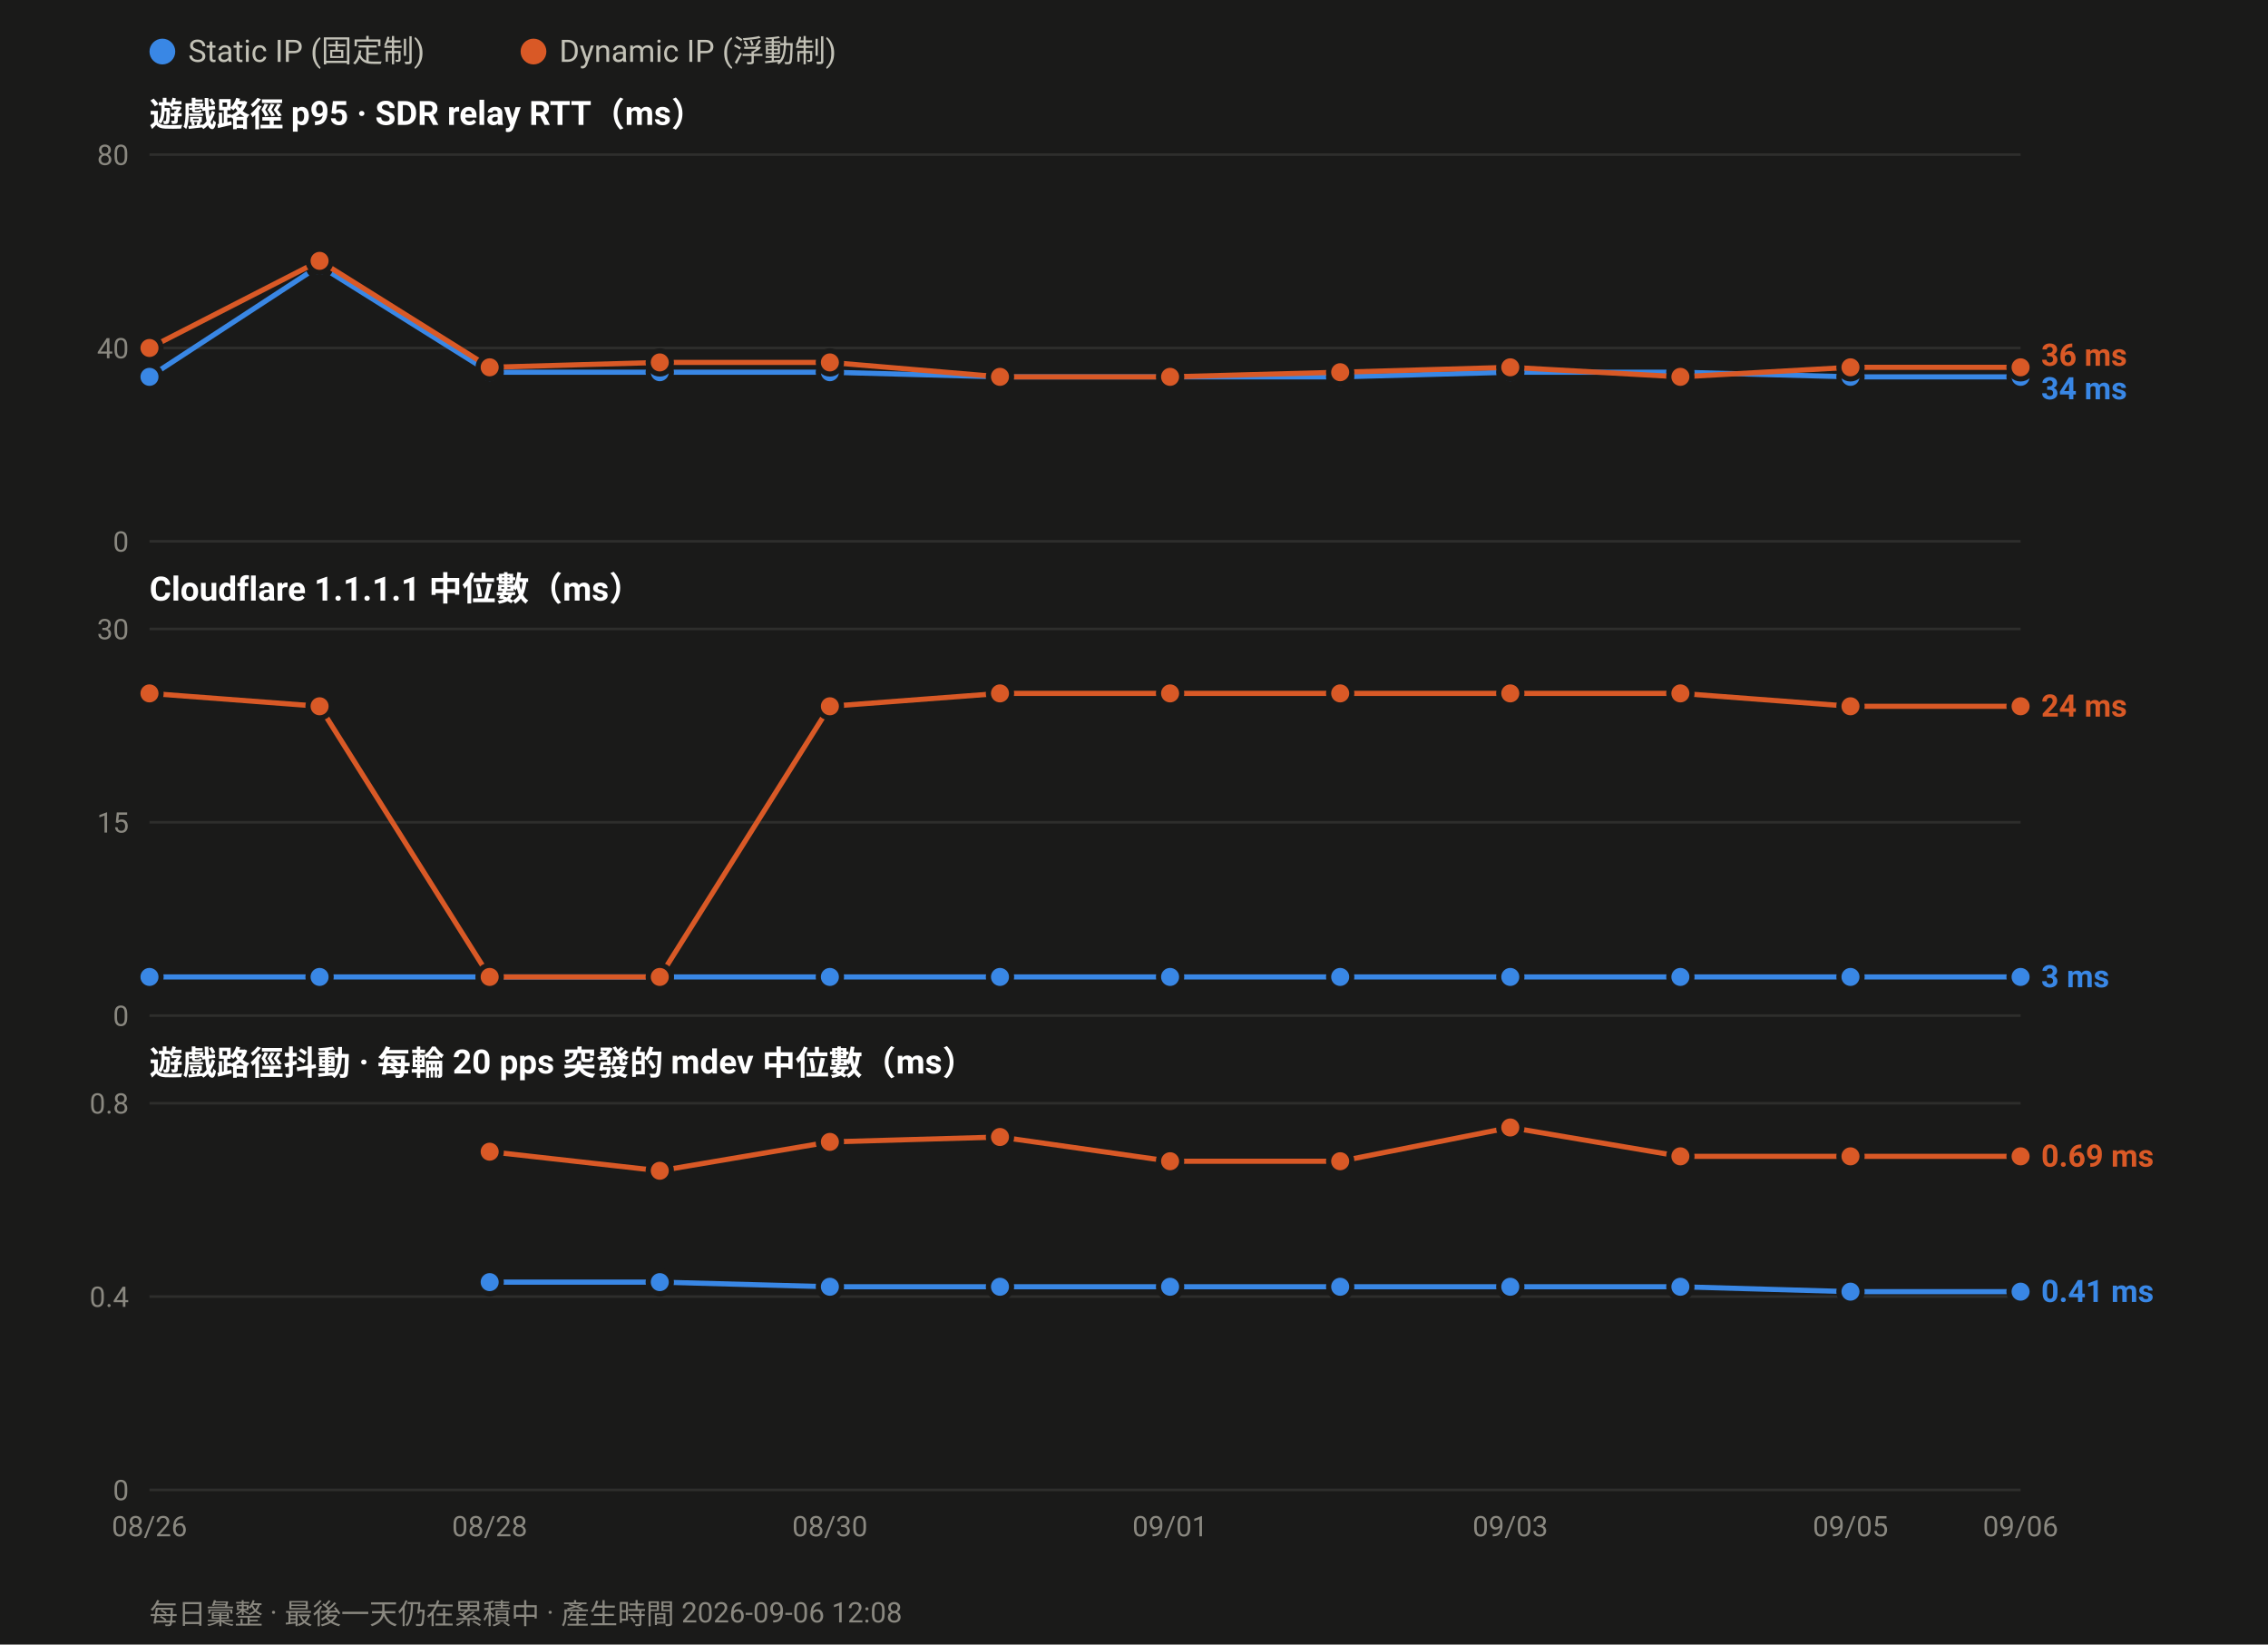
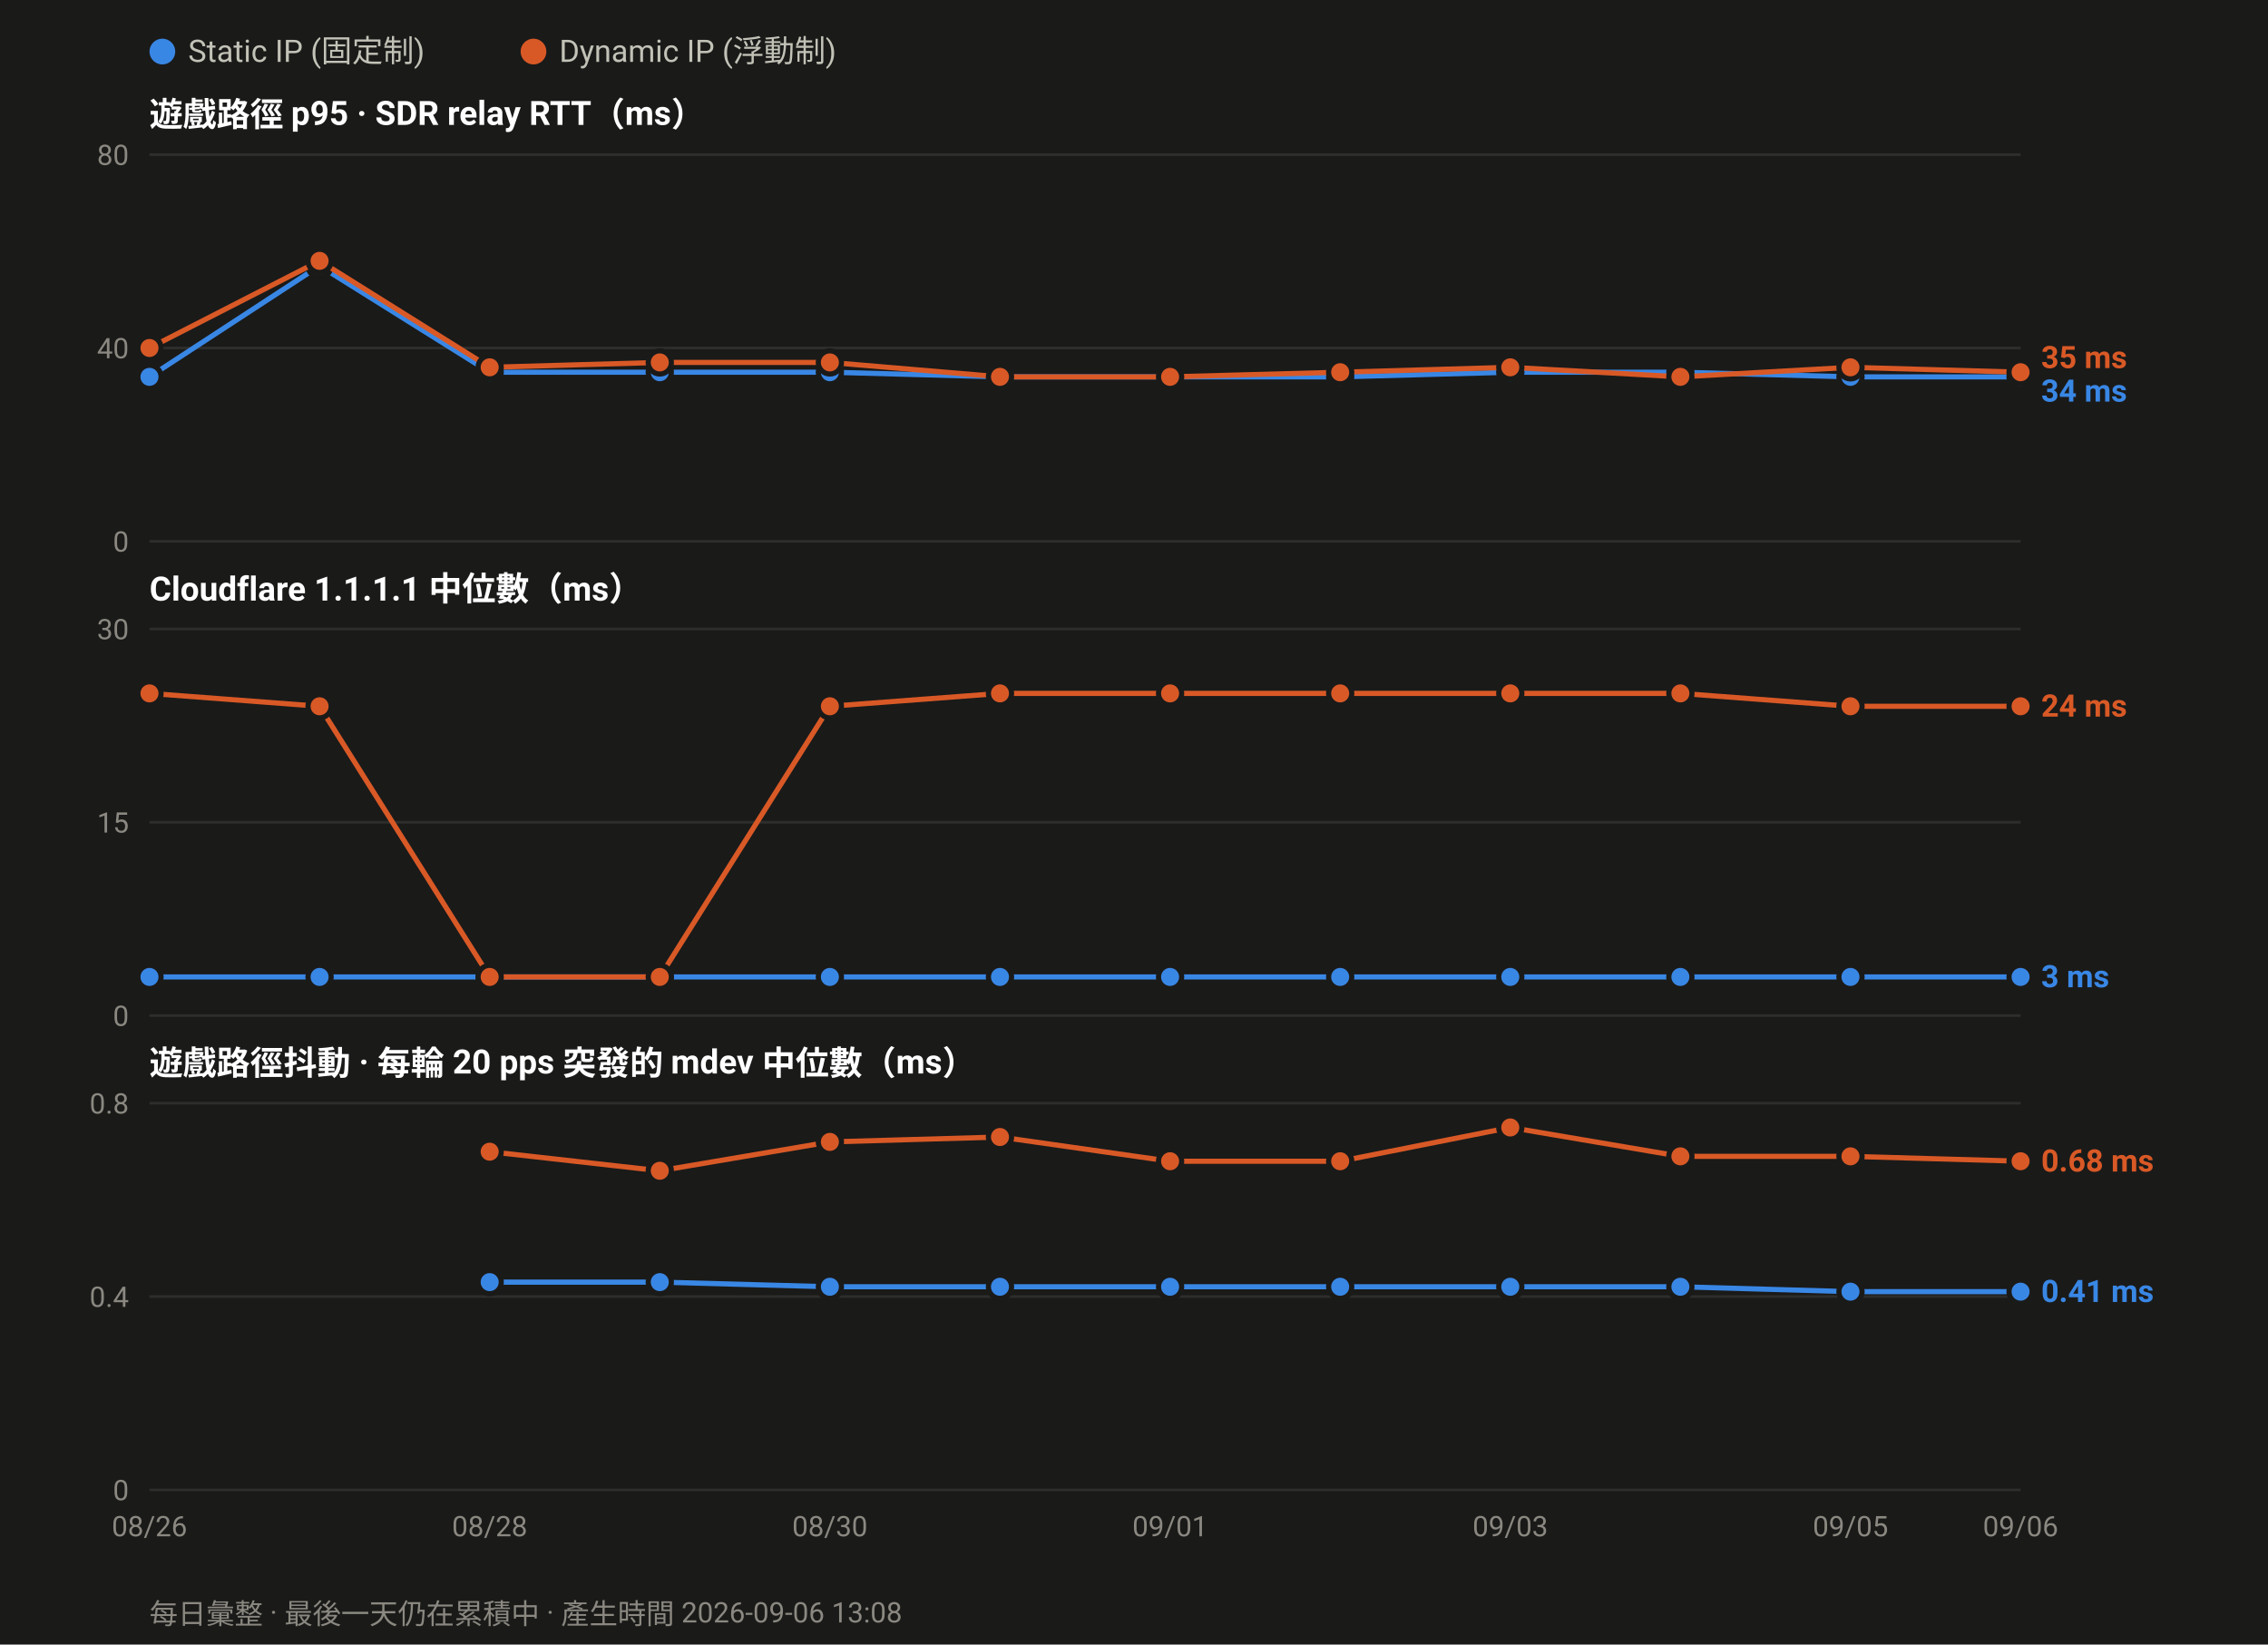
<svg xmlns="http://www.w3.org/2000/svg" width="880" height="638" viewBox="0 0 880 638" font-family="ui-sans-serif,-apple-system,Segoe UI,Roboto,Helvetica,Arial,sans-serif">
  <rect width="880" height="638" fill="#1a1a19" />
  <circle cx="63.0" cy="20" r="5" fill="#3987e5" />
  <text x="73.0" y="24" font-size="12" fill="#c3c2b7">Static IP (固定制)</text>
  <circle cx="207.0" cy="20" r="5" fill="#d95926" />
  <text x="217.0" y="24" font-size="12" fill="#c3c2b7">Dynamic IP (浮動制)</text>
  <text x="58" y="49.0" font-size="13" font-weight="600" fill="#ffffff">遊戲路徑 p95 · SDR relay RTT（ms）</text>
  <line x1="58" y1="210.0" x2="784.0" y2="210.0" stroke="#2e2e2c" stroke-width="1" />
  <text x="50" y="214.0" font-size="11" text-anchor="end" fill="#8a8880">0</text>
  <line x1="58" y1="135.0" x2="784.0" y2="135.0" stroke="#2e2e2c" stroke-width="1" />
  <text x="50" y="139.0" font-size="11" text-anchor="end" fill="#8a8880">40</text>
  <line x1="58" y1="60.0" x2="784.0" y2="60.0" stroke="#2e2e2c" stroke-width="1" />
  <text x="50" y="64.0" font-size="11" text-anchor="end" fill="#8a8880">80</text>
  <polyline fill="none" stroke="#3987e5" stroke-width="2" stroke-linejoin="round" points="58.0,146.2 124.0,103.1 190.0,144.4 256.0,144.4 322.0,144.4 388.0,146.2 454.0,146.2 520.0,146.2 586.0,144.4 652.0,144.4 718.0,146.2 784.0,146.2" />
  <circle cx="58.0" cy="146.2" r="4.5" fill="#3987e5" stroke="#1a1a19" stroke-width="2" />
  <circle cx="124.0" cy="103.1" r="4.5" fill="#3987e5" stroke="#1a1a19" stroke-width="2" />
  <circle cx="190.0" cy="144.4" r="4.5" fill="#3987e5" stroke="#1a1a19" stroke-width="2" />
  <circle cx="256.0" cy="144.4" r="4.5" fill="#3987e5" stroke="#1a1a19" stroke-width="2" />
  <circle cx="322.0" cy="144.4" r="4.5" fill="#3987e5" stroke="#1a1a19" stroke-width="2" />
  <circle cx="388.0" cy="146.2" r="4.5" fill="#3987e5" stroke="#1a1a19" stroke-width="2" />
  <circle cx="454.0" cy="146.2" r="4.5" fill="#3987e5" stroke="#1a1a19" stroke-width="2" />
  <circle cx="520.0" cy="146.2" r="4.5" fill="#3987e5" stroke="#1a1a19" stroke-width="2" />
  <circle cx="586.0" cy="144.4" r="4.5" fill="#3987e5" stroke="#1a1a19" stroke-width="2" />
  <circle cx="652.0" cy="144.4" r="4.5" fill="#3987e5" stroke="#1a1a19" stroke-width="2" />
  <circle cx="718.0" cy="146.2" r="4.5" fill="#3987e5" stroke="#1a1a19" stroke-width="2" />
  <circle cx="784.0" cy="146.2" r="4.5" fill="#3987e5" stroke="#1a1a19" stroke-width="2" />
-   <polyline fill="none" stroke="#d95926" stroke-width="2" stroke-linejoin="round" points="58.0,135.0 124.0,101.2 190.0,142.5 256.0,140.6 322.0,140.6 388.0,146.2 454.0,146.2 520.0,144.4 586.0,142.5 652.0,146.2 718.0,142.5 784.0,142.5" />
+   <polyline fill="none" stroke="#d95926" stroke-width="2" stroke-linejoin="round" points="58.0,135.0 124.0,101.2 190.0,142.5 256.0,140.6 322.0,140.6 388.0,146.2 454.0,146.2 520.0,144.4 586.0,142.5 652.0,146.2 718.0,142.5 784.0,144.4" />
  <circle cx="58.0" cy="135.0" r="4.5" fill="#d95926" stroke="#1a1a19" stroke-width="2" />
  <circle cx="124.0" cy="101.2" r="4.5" fill="#d95926" stroke="#1a1a19" stroke-width="2" />
  <circle cx="190.0" cy="142.5" r="4.5" fill="#d95926" stroke="#1a1a19" stroke-width="2" />
  <circle cx="256.0" cy="140.6" r="4.5" fill="#d95926" stroke="#1a1a19" stroke-width="2" />
  <circle cx="322.0" cy="140.6" r="4.5" fill="#d95926" stroke="#1a1a19" stroke-width="2" />
  <circle cx="388.0" cy="146.2" r="4.5" fill="#d95926" stroke="#1a1a19" stroke-width="2" />
  <circle cx="454.0" cy="146.2" r="4.5" fill="#d95926" stroke="#1a1a19" stroke-width="2" />
  <circle cx="520.0" cy="144.4" r="4.5" fill="#d95926" stroke="#1a1a19" stroke-width="2" />
  <circle cx="586.0" cy="142.5" r="4.5" fill="#d95926" stroke="#1a1a19" stroke-width="2" />
  <circle cx="652.0" cy="146.2" r="4.5" fill="#d95926" stroke="#1a1a19" stroke-width="2" />
  <circle cx="718.0" cy="142.5" r="4.5" fill="#d95926" stroke="#1a1a19" stroke-width="2" />
-   <circle cx="784.0" cy="142.5" r="4.5" fill="#d95926" stroke="#1a1a19" stroke-width="2" />
-   <text x="792.0" y="141.9" font-size="12" font-weight="600" fill="#d95926">36 ms</text>
-   <text x="792.0" y="154.9" font-size="12" font-weight="600" fill="#3987e5">34 ms</text>
+   <circle cx="784.0" cy="144.4" r="4.5" fill="#d95926" stroke="#1a1a19" stroke-width="2" />
+   <text x="792.0" y="142.8" font-size="12" font-weight="600" fill="#d95926">35 ms</text>
+   <text x="792.0" y="155.8" font-size="12" font-weight="600" fill="#3987e5">34 ms</text>
  <text x="58" y="233.0" font-size="13" font-weight="600" fill="#ffffff">Cloudflare 1.1.1.1 中位數（ms）</text>
  <line x1="58" y1="394.0" x2="784.0" y2="394.0" stroke="#2e2e2c" stroke-width="1" />
  <text x="50" y="398.0" font-size="11" text-anchor="end" fill="#8a8880">0</text>
  <line x1="58" y1="319.0" x2="784.0" y2="319.0" stroke="#2e2e2c" stroke-width="1" />
  <text x="50" y="323.0" font-size="11" text-anchor="end" fill="#8a8880">15</text>
  <line x1="58" y1="244.0" x2="784.0" y2="244.0" stroke="#2e2e2c" stroke-width="1" />
  <text x="50" y="248.0" font-size="11" text-anchor="end" fill="#8a8880">30</text>
  <polyline fill="none" stroke="#3987e5" stroke-width="2" stroke-linejoin="round" points="58.0,379.0 124.0,379.0 190.0,379.0 256.0,379.0 322.0,379.0 388.0,379.0 454.0,379.0 520.0,379.0 586.0,379.0 652.0,379.0 718.0,379.0 784.0,379.0" />
  <circle cx="58.0" cy="379.0" r="4.5" fill="#3987e5" stroke="#1a1a19" stroke-width="2" />
  <circle cx="124.0" cy="379.0" r="4.5" fill="#3987e5" stroke="#1a1a19" stroke-width="2" />
  <circle cx="190.0" cy="379.0" r="4.5" fill="#3987e5" stroke="#1a1a19" stroke-width="2" />
  <circle cx="256.0" cy="379.0" r="4.5" fill="#3987e5" stroke="#1a1a19" stroke-width="2" />
  <circle cx="322.0" cy="379.0" r="4.5" fill="#3987e5" stroke="#1a1a19" stroke-width="2" />
  <circle cx="388.0" cy="379.0" r="4.5" fill="#3987e5" stroke="#1a1a19" stroke-width="2" />
  <circle cx="454.0" cy="379.0" r="4.5" fill="#3987e5" stroke="#1a1a19" stroke-width="2" />
  <circle cx="520.0" cy="379.0" r="4.5" fill="#3987e5" stroke="#1a1a19" stroke-width="2" />
  <circle cx="586.0" cy="379.0" r="4.5" fill="#3987e5" stroke="#1a1a19" stroke-width="2" />
  <circle cx="652.0" cy="379.0" r="4.5" fill="#3987e5" stroke="#1a1a19" stroke-width="2" />
  <circle cx="718.0" cy="379.0" r="4.5" fill="#3987e5" stroke="#1a1a19" stroke-width="2" />
  <circle cx="784.0" cy="379.0" r="4.5" fill="#3987e5" stroke="#1a1a19" stroke-width="2" />
  <polyline fill="none" stroke="#d95926" stroke-width="2" stroke-linejoin="round" points="58.0,269.0 124.0,274.0 190.0,379.0 256.0,379.0 322.0,274.0 388.0,269.0 454.0,269.0 520.0,269.0 586.0,269.0 652.0,269.0 718.0,274.0 784.0,274.0" />
  <circle cx="58.0" cy="269.0" r="4.5" fill="#d95926" stroke="#1a1a19" stroke-width="2" />
  <circle cx="124.0" cy="274.0" r="4.5" fill="#d95926" stroke="#1a1a19" stroke-width="2" />
  <circle cx="190.0" cy="379.0" r="4.5" fill="#d95926" stroke="#1a1a19" stroke-width="2" />
  <circle cx="256.0" cy="379.0" r="4.5" fill="#d95926" stroke="#1a1a19" stroke-width="2" />
  <circle cx="322.0" cy="274.0" r="4.5" fill="#d95926" stroke="#1a1a19" stroke-width="2" />
  <circle cx="388.0" cy="269.0" r="4.5" fill="#d95926" stroke="#1a1a19" stroke-width="2" />
  <circle cx="454.0" cy="269.0" r="4.5" fill="#d95926" stroke="#1a1a19" stroke-width="2" />
  <circle cx="520.0" cy="269.0" r="4.5" fill="#d95926" stroke="#1a1a19" stroke-width="2" />
  <circle cx="586.0" cy="269.0" r="4.5" fill="#d95926" stroke="#1a1a19" stroke-width="2" />
  <circle cx="652.0" cy="269.0" r="4.5" fill="#d95926" stroke="#1a1a19" stroke-width="2" />
  <circle cx="718.0" cy="274.0" r="4.5" fill="#d95926" stroke="#1a1a19" stroke-width="2" />
  <circle cx="784.0" cy="274.0" r="4.5" fill="#d95926" stroke="#1a1a19" stroke-width="2" />
  <text x="792.0" y="278.0" font-size="12" font-weight="600" fill="#d95926">24 ms</text>
  <text x="792.0" y="383.0" font-size="12" font-weight="600" fill="#3987e5">3 ms</text>
  <text x="58" y="417.0" font-size="13" font-weight="600" fill="#ffffff">遊戲路徑抖動 · 每輪 20 pps 突發的 mdev 中位數（ms）</text>
  <line x1="58" y1="578.0" x2="784.0" y2="578.0" stroke="#2e2e2c" stroke-width="1" />
  <text x="50" y="582.0" font-size="11" text-anchor="end" fill="#8a8880">0</text>
  <line x1="58" y1="503.0" x2="784.0" y2="503.0" stroke="#2e2e2c" stroke-width="1" />
  <text x="50" y="507.0" font-size="11" text-anchor="end" fill="#8a8880">0.4</text>
  <line x1="58" y1="428.0" x2="784.0" y2="428.0" stroke="#2e2e2c" stroke-width="1" />
  <text x="50" y="432.0" font-size="11" text-anchor="end" fill="#8a8880">0.8</text>
  <polyline fill="none" stroke="#3987e5" stroke-width="2" stroke-linejoin="round" points="190.0,497.4 256.0,497.4 322.0,499.2 388.0,499.2 454.0,499.2 520.0,499.2 586.0,499.2 652.0,499.2 718.0,501.1 784.0,501.1" />
  <circle cx="190.0" cy="497.4" r="4.5" fill="#3987e5" stroke="#1a1a19" stroke-width="2" />
  <circle cx="256.0" cy="497.4" r="4.5" fill="#3987e5" stroke="#1a1a19" stroke-width="2" />
  <circle cx="322.0" cy="499.2" r="4.5" fill="#3987e5" stroke="#1a1a19" stroke-width="2" />
  <circle cx="388.0" cy="499.2" r="4.5" fill="#3987e5" stroke="#1a1a19" stroke-width="2" />
  <circle cx="454.0" cy="499.2" r="4.5" fill="#3987e5" stroke="#1a1a19" stroke-width="2" />
  <circle cx="520.0" cy="499.2" r="4.5" fill="#3987e5" stroke="#1a1a19" stroke-width="2" />
  <circle cx="586.0" cy="499.2" r="4.5" fill="#3987e5" stroke="#1a1a19" stroke-width="2" />
  <circle cx="652.0" cy="499.2" r="4.5" fill="#3987e5" stroke="#1a1a19" stroke-width="2" />
  <circle cx="718.0" cy="501.1" r="4.5" fill="#3987e5" stroke="#1a1a19" stroke-width="2" />
  <circle cx="784.0" cy="501.1" r="4.5" fill="#3987e5" stroke="#1a1a19" stroke-width="2" />
-   <polyline fill="none" stroke="#d95926" stroke-width="2" stroke-linejoin="round" points="190.0,446.8 256.0,454.2 322.0,443.0 388.0,441.1 454.0,450.5 520.0,450.5 586.0,437.4 652.0,448.6 718.0,448.6 784.0,448.6" />
+   <polyline fill="none" stroke="#d95926" stroke-width="2" stroke-linejoin="round" points="190.0,446.8 256.0,454.2 322.0,443.0 388.0,441.1 454.0,450.5 520.0,450.5 586.0,437.4 652.0,448.6 718.0,448.6 784.0,450.5" />
  <circle cx="190.0" cy="446.8" r="4.5" fill="#d95926" stroke="#1a1a19" stroke-width="2" />
  <circle cx="256.0" cy="454.2" r="4.5" fill="#d95926" stroke="#1a1a19" stroke-width="2" />
  <circle cx="322.0" cy="443.0" r="4.5" fill="#d95926" stroke="#1a1a19" stroke-width="2" />
  <circle cx="388.0" cy="441.1" r="4.5" fill="#d95926" stroke="#1a1a19" stroke-width="2" />
  <circle cx="454.0" cy="450.5" r="4.5" fill="#d95926" stroke="#1a1a19" stroke-width="2" />
  <circle cx="520.0" cy="450.5" r="4.5" fill="#d95926" stroke="#1a1a19" stroke-width="2" />
  <circle cx="586.0" cy="437.4" r="4.5" fill="#d95926" stroke="#1a1a19" stroke-width="2" />
  <circle cx="652.0" cy="448.6" r="4.5" fill="#d95926" stroke="#1a1a19" stroke-width="2" />
  <circle cx="718.0" cy="448.6" r="4.5" fill="#d95926" stroke="#1a1a19" stroke-width="2" />
-   <circle cx="784.0" cy="448.6" r="4.5" fill="#d95926" stroke="#1a1a19" stroke-width="2" />
-   <text x="792.0" y="452.6" font-size="12" font-weight="600" fill="#d95926">0.69 ms</text>
+   <circle cx="784.0" cy="450.5" r="4.5" fill="#d95926" stroke="#1a1a19" stroke-width="2" />
+   <text x="792.0" y="454.5" font-size="12" font-weight="600" fill="#d95926">0.68 ms</text>
  <text x="792.0" y="505.1" font-size="12" font-weight="600" fill="#3987e5">0.41 ms</text>
  <text x="58.0" y="596.0" font-size="11" text-anchor="middle" fill="#8a8880">08/26</text>
  <text x="190.0" y="596.0" font-size="11" text-anchor="middle" fill="#8a8880">08/28</text>
  <text x="322.0" y="596.0" font-size="11" text-anchor="middle" fill="#8a8880">08/30</text>
  <text x="454.0" y="596.0" font-size="11" text-anchor="middle" fill="#8a8880">09/01</text>
  <text x="586.0" y="596.0" font-size="11" text-anchor="middle" fill="#8a8880">09/03</text>
  <text x="718.0" y="596.0" font-size="11" text-anchor="middle" fill="#8a8880">09/05</text>
  <text x="784.0" y="596.0" font-size="11" text-anchor="middle" fill="#8a8880">09/06</text>
-   <text x="58" y="630" font-size="11" fill="#8a8880">每日彙整 · 最後一天仍在累積中 · 產生時間 2026-09-06 12:08</text>
+   <text x="58" y="630" font-size="11" fill="#8a8880">每日彙整 · 最後一天仍在累積中 · 產生時間 2026-09-06 13:08</text>
</svg>
